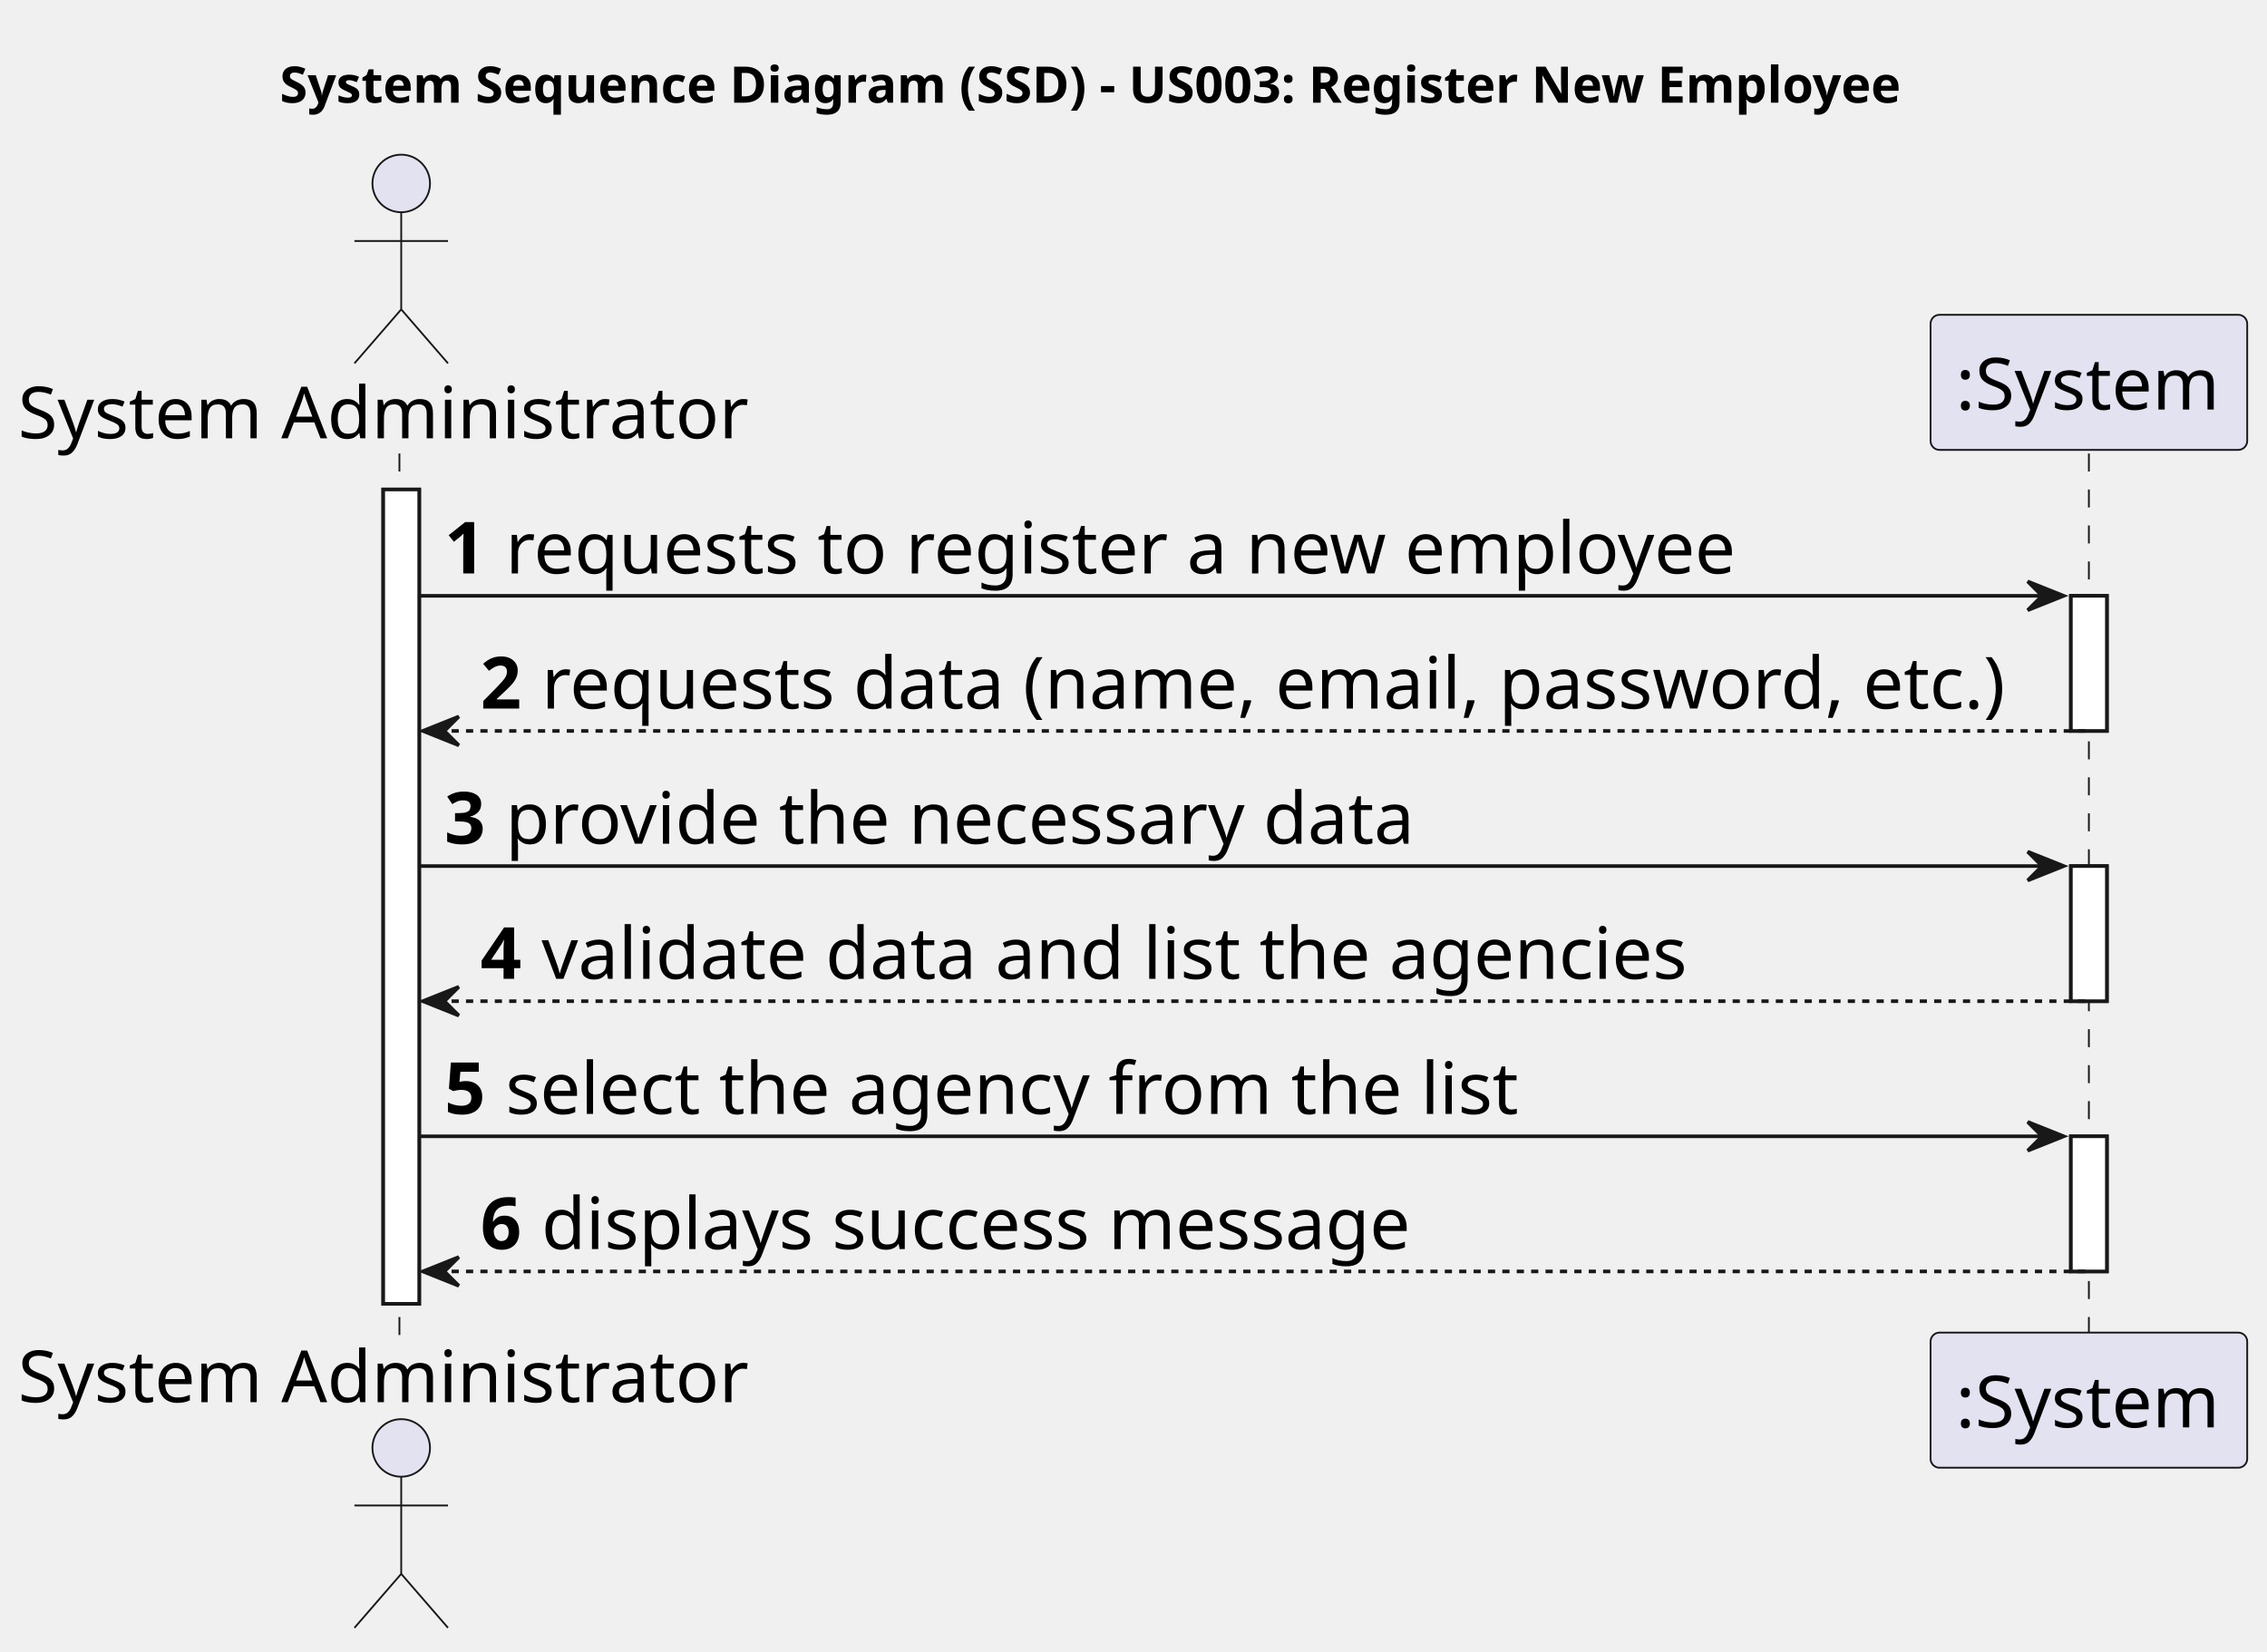
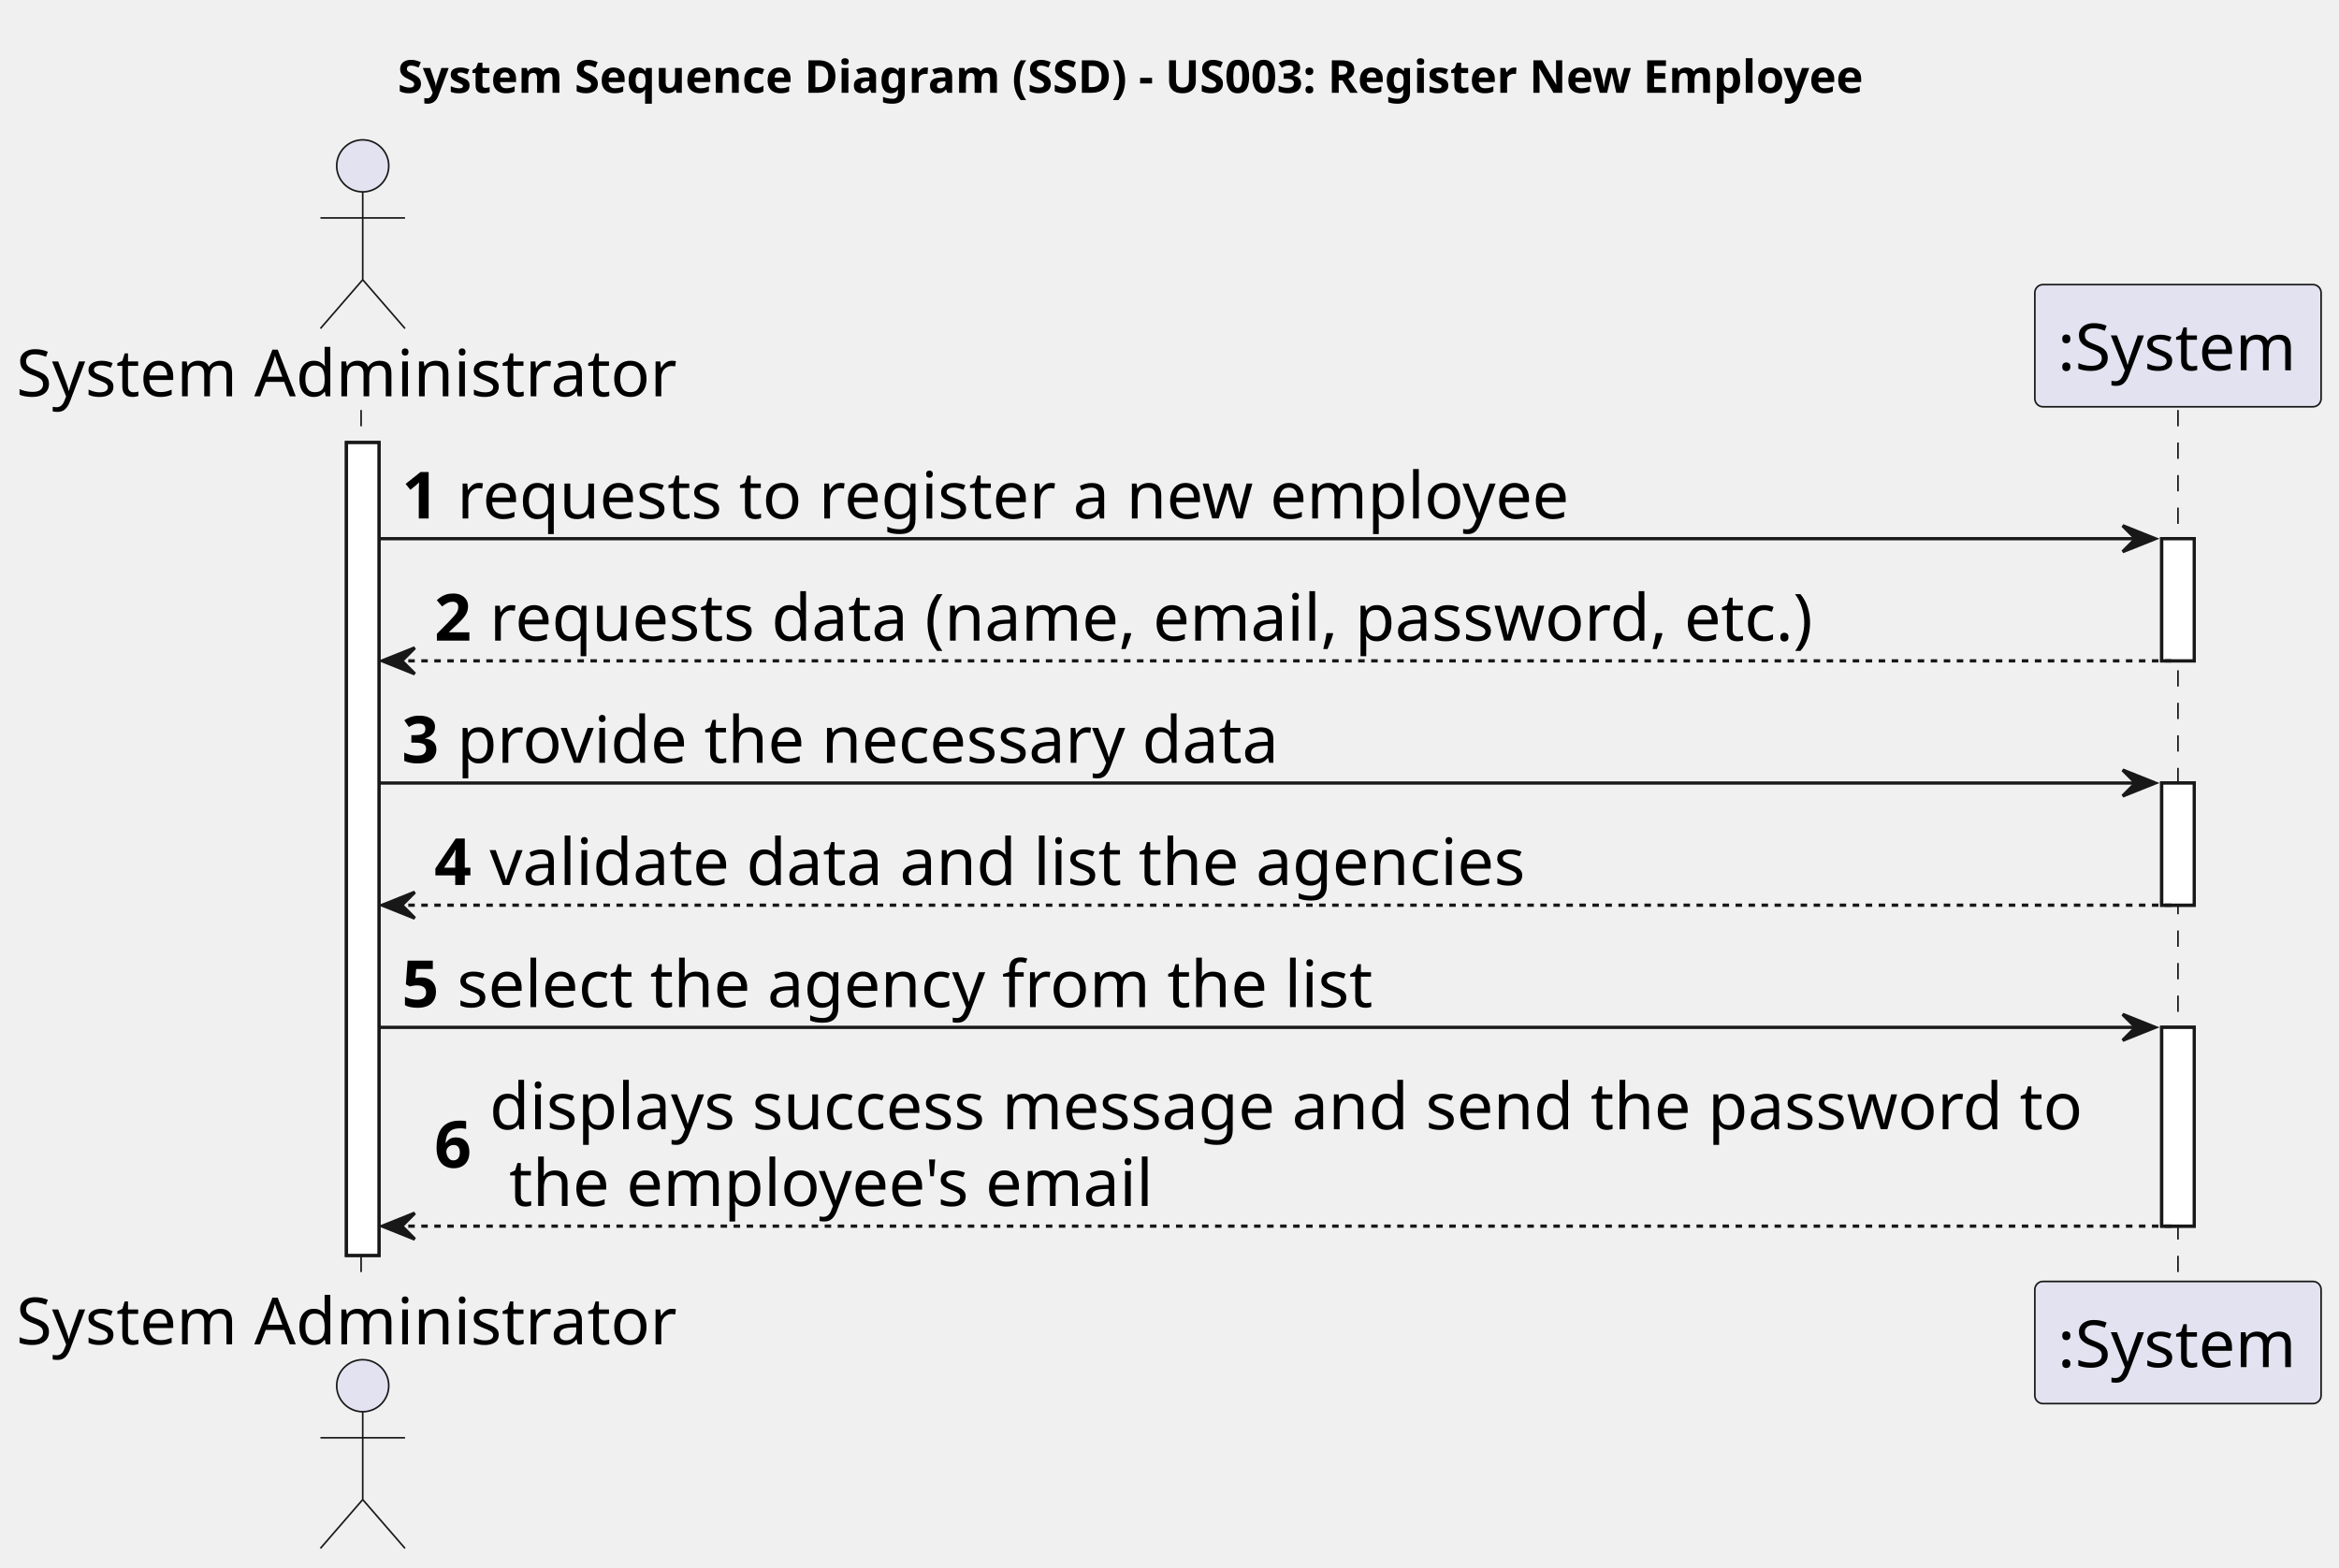
- <svg xmlns="http://www.w3.org/2000/svg" contentStyleType="text/css" height="459px" preserveAspectRatio="none" style="width:630px;height:459px;background:#FFFFFF;" version="1.1" viewBox="0 0 630 459" width="630px" zoomAndPan="magnify">
+ <svg xmlns="http://www.w3.org/2000/svg" contentStyleType="text/css" height="482px" preserveAspectRatio="none" style="width:719px;height:482px;background:#FFFFFF;" version="1.1" viewBox="0 0 719 482" width="719px" zoomAndPan="magnify">
  <defs />
  <g>
-     <text fill="#000000" font-family="sans-serif" font-size="14" font-weight="bold" lengthAdjust="spacing" textLength="473" x="77.75" y="28.535">System Sequence Diagram (SSD) - US003: Register New Employee</text>
-     <rect fill="#FFFFFF" height="226.328" style="stroke:#181818;stroke-width:1.0;" width="10" x="106.5" y="136.043" />
-     <rect fill="#FFFFFF" height="37.555" style="stroke:#181818;stroke-width:1.0;" width="10" x="575.5" y="165.598" />
-     <rect fill="#FFFFFF" height="37.555" style="stroke:#181818;stroke-width:1.0;" width="10" x="575.5" y="240.707" />
-     <rect fill="#FFFFFF" height="37.555" style="stroke:#181818;stroke-width:1.0;" width="10" x="575.5" y="315.816" />
-     <line style="stroke:#181818;stroke-width:0.5;stroke-dasharray:5.0,5.0;" x1="111" x2="111" y1="126.043" y2="371.371" />
-     <line style="stroke:#181818;stroke-width:0.5;stroke-dasharray:5.0,5.0;" x1="580.5" x2="580.5" y1="126.043" y2="371.371" />
+     <text fill="#000000" font-family="sans-serif" font-size="14" font-weight="bold" lengthAdjust="spacing" textLength="473" x="122.25" y="28.535">System Sequence Diagram (SSD) - US003: Register New Employee</text>
+     <rect fill="#FFFFFF" height="249.883" style="stroke:#181818;stroke-width:1.0;" width="10" x="106.5" y="136.043" />
+     <rect fill="#FFFFFF" height="37.555" style="stroke:#181818;stroke-width:1.0;" width="10" x="664.5" y="165.598" />
+     <rect fill="#FFFFFF" height="37.555" style="stroke:#181818;stroke-width:1.0;" width="10" x="664.5" y="240.707" />
+     <rect fill="#FFFFFF" height="61.109" style="stroke:#181818;stroke-width:1.0;" width="10" x="664.5" y="315.816" />
+     <line style="stroke:#181818;stroke-width:0.5;stroke-dasharray:5.0,5.0;" x1="111" x2="111" y1="126.043" y2="394.926" />
+     <line style="stroke:#181818;stroke-width:0.5;stroke-dasharray:5.0,5.0;" x1="669.5" x2="669.5" y1="126.043" y2="394.926" />
    <text fill="#000000" font-family="sans-serif" font-size="20" lengthAdjust="spacing" textLength="207" x="5" y="121.824">System Administrator</text>
    <ellipse cx="111.5" cy="50.988" fill="#E2E2F0" rx="8" ry="8" style="stroke:#181818;stroke-width:0.5;" />
    <path d="M111.5,58.988 L111.5,85.988 M98.5,66.988 L124.5,66.988 M111.5,85.988 L98.5,100.988 M111.5,85.988 L124.5,100.988 " fill="none" style="stroke:#181818;stroke-width:0.5;" />
-     <text fill="#000000" font-family="sans-serif" font-size="20" lengthAdjust="spacing" textLength="207" x="5" y="389.707">System Administrator</text>
-     <ellipse cx="111.5" cy="402.426" fill="#E2E2F0" rx="8" ry="8" style="stroke:#181818;stroke-width:0.5;" />
-     <path d="M111.5,410.426 L111.5,437.426 M98.5,418.426 L124.5,418.426 M111.5,437.426 L98.5,452.426 M111.5,437.426 L124.5,452.426 " fill="none" style="stroke:#181818;stroke-width:0.5;" />
-     <rect fill="#E2E2F0" height="37.555" rx="2.5" ry="2.5" style="stroke:#181818;stroke-width:0.5;" width="88" x="536.5" y="87.488" />
-     <text fill="#000000" font-family="sans-serif" font-size="20" lengthAdjust="spacing" textLength="74" x="543.5" y="113.824">:System</text>
-     <rect fill="#E2E2F0" height="37.555" rx="2.5" ry="2.5" style="stroke:#181818;stroke-width:0.5;" width="88" x="536.5" y="370.371" />
-     <text fill="#000000" font-family="sans-serif" font-size="20" lengthAdjust="spacing" textLength="74" x="543.5" y="396.707">:System</text>
-     <rect fill="#FFFFFF" height="226.328" style="stroke:#181818;stroke-width:1.0;" width="10" x="106.5" y="136.043" />
-     <rect fill="#FFFFFF" height="37.555" style="stroke:#181818;stroke-width:1.0;" width="10" x="575.5" y="165.598" />
-     <rect fill="#FFFFFF" height="37.555" style="stroke:#181818;stroke-width:1.0;" width="10" x="575.5" y="240.707" />
-     <rect fill="#FFFFFF" height="37.555" style="stroke:#181818;stroke-width:1.0;" width="10" x="575.5" y="315.816" />
-     <polygon fill="#181818" points="563.5,161.598,573.5,165.598,563.5,169.598,567.5,165.598" style="stroke:#181818;stroke-width:1.0;" />
-     <line style="stroke:#181818;stroke-width:1.0;" x1="116.5" x2="569.5" y1="165.598" y2="165.598" />
+     <text fill="#000000" font-family="sans-serif" font-size="20" lengthAdjust="spacing" textLength="207" x="5" y="413.262">System Administrator</text>
+     <ellipse cx="111.5" cy="425.981" fill="#E2E2F0" rx="8" ry="8" style="stroke:#181818;stroke-width:0.5;" />
+     <path d="M111.5,433.981 L111.5,460.981 M98.5,441.981 L124.5,441.981 M111.5,460.981 L98.5,475.981 M111.5,460.981 L124.5,475.981 " fill="none" style="stroke:#181818;stroke-width:0.5;" />
+     <rect fill="#E2E2F0" height="37.555" rx="2.5" ry="2.5" style="stroke:#181818;stroke-width:0.5;" width="88" x="625.5" y="87.488" />
+     <text fill="#000000" font-family="sans-serif" font-size="20" lengthAdjust="spacing" textLength="74" x="632.5" y="113.824">:System</text>
+     <rect fill="#E2E2F0" height="37.555" rx="2.5" ry="2.5" style="stroke:#181818;stroke-width:0.5;" width="88" x="625.5" y="393.926" />
+     <text fill="#000000" font-family="sans-serif" font-size="20" lengthAdjust="spacing" textLength="74" x="632.5" y="420.262">:System</text>
+     <rect fill="#FFFFFF" height="249.883" style="stroke:#181818;stroke-width:1.0;" width="10" x="106.5" y="136.043" />
+     <rect fill="#FFFFFF" height="37.555" style="stroke:#181818;stroke-width:1.0;" width="10" x="664.5" y="165.598" />
+     <rect fill="#FFFFFF" height="37.555" style="stroke:#181818;stroke-width:1.0;" width="10" x="664.5" y="240.707" />
+     <rect fill="#FFFFFF" height="61.109" style="stroke:#181818;stroke-width:1.0;" width="10" x="664.5" y="315.816" />
+     <polygon fill="#181818" points="652.5,161.598,662.5,165.598,652.5,169.598,656.5,165.598" style="stroke:#181818;stroke-width:1.0;" />
+     <line style="stroke:#181818;stroke-width:1.0;" x1="116.5" x2="658.5" y1="165.598" y2="165.598" />
    <text fill="#000000" font-family="sans-serif" font-size="20" font-weight="bold" lengthAdjust="spacing" textLength="13" x="123.5" y="159.379">1</text>
    <text fill="#000000" font-family="sans-serif" font-size="20" lengthAdjust="spacing" textLength="346" x="140.5" y="159.379">requests to register a new employee</text>
    <polygon fill="#181818" points="127.5,199.152,117.5,203.152,127.5,207.152,123.5,203.152" style="stroke:#181818;stroke-width:1.0;" />
-     <line style="stroke:#181818;stroke-width:1.0;stroke-dasharray:2.0,2.0;" x1="121.5" x2="579.5" y1="203.152" y2="203.152" />
+     <line style="stroke:#181818;stroke-width:1.0;stroke-dasharray:2.0,2.0;" x1="121.5" x2="668.5" y1="203.152" y2="203.152" />
    <text fill="#000000" font-family="sans-serif" font-size="20" font-weight="bold" lengthAdjust="spacing" textLength="13" x="133.5" y="196.934">2</text>
    <text fill="#000000" font-family="sans-serif" font-size="20" lengthAdjust="spacing" textLength="418" x="150.5" y="196.934">requests data (name, email, password, etc.)</text>
-     <polygon fill="#181818" points="563.5,236.707,573.5,240.707,563.5,244.707,567.5,240.707" style="stroke:#181818;stroke-width:1.0;" />
-     <line style="stroke:#181818;stroke-width:1.0;" x1="116.5" x2="569.5" y1="240.707" y2="240.707" />
+     <polygon fill="#181818" points="652.5,236.707,662.5,240.707,652.5,244.707,656.5,240.707" style="stroke:#181818;stroke-width:1.0;" />
+     <line style="stroke:#181818;stroke-width:1.0;" x1="116.5" x2="658.5" y1="240.707" y2="240.707" />
    <text fill="#000000" font-family="sans-serif" font-size="20" font-weight="bold" lengthAdjust="spacing" textLength="13" x="123.5" y="234.488">3</text>
    <text fill="#000000" font-family="sans-serif" font-size="20" lengthAdjust="spacing" textLength="256" x="140.5" y="234.488">provide the necessary data</text>
    <polygon fill="#181818" points="127.5,274.262,117.5,278.262,127.5,282.262,123.5,278.262" style="stroke:#181818;stroke-width:1.0;" />
-     <line style="stroke:#181818;stroke-width:1.0;stroke-dasharray:2.0,2.0;" x1="121.5" x2="579.5" y1="278.262" y2="278.262" />
+     <line style="stroke:#181818;stroke-width:1.0;stroke-dasharray:2.0,2.0;" x1="121.5" x2="668.5" y1="278.262" y2="278.262" />
    <text fill="#000000" font-family="sans-serif" font-size="20" font-weight="bold" lengthAdjust="spacing" textLength="13" x="133.5" y="272.043">4</text>
    <text fill="#000000" font-family="sans-serif" font-size="20" lengthAdjust="spacing" textLength="325" x="150.5" y="272.043">validate data and list the agencies</text>
-     <polygon fill="#181818" points="563.5,311.816,573.5,315.816,563.5,319.816,567.5,315.816" style="stroke:#181818;stroke-width:1.0;" />
-     <line style="stroke:#181818;stroke-width:1.0;" x1="116.5" x2="569.5" y1="315.816" y2="315.816" />
+     <polygon fill="#181818" points="652.5,311.816,662.5,315.816,652.5,319.816,656.5,315.816" style="stroke:#181818;stroke-width:1.0;" />
+     <line style="stroke:#181818;stroke-width:1.0;" x1="116.5" x2="658.5" y1="315.816" y2="315.816" />
    <text fill="#000000" font-family="sans-serif" font-size="20" font-weight="bold" lengthAdjust="spacing" textLength="13" x="123.5" y="309.598">5</text>
    <text fill="#000000" font-family="sans-serif" font-size="20" lengthAdjust="spacing" textLength="286" x="140.5" y="309.598">select the agency from the list</text>
-     <polygon fill="#181818" points="127.5,349.371,117.5,353.371,127.5,357.371,123.5,353.371" style="stroke:#181818;stroke-width:1.0;" />
-     <line style="stroke:#181818;stroke-width:1.0;stroke-dasharray:2.0,2.0;" x1="121.5" x2="579.5" y1="353.371" y2="353.371" />
-     <text fill="#000000" font-family="sans-serif" font-size="20" font-weight="bold" lengthAdjust="spacing" textLength="13" x="133.5" y="347.152">6</text>
-     <text fill="#000000" font-family="sans-serif" font-size="20" lengthAdjust="spacing" textLength="248" x="150.5" y="347.152">displays success message</text>
+     <polygon fill="#181818" points="127.5,372.926,117.5,376.926,127.5,380.926,123.5,376.926" style="stroke:#181818;stroke-width:1.0;" />
+     <line style="stroke:#181818;stroke-width:1.0;stroke-dasharray:2.0,2.0;" x1="121.5" x2="668.5" y1="376.926" y2="376.926" />
+     <text fill="#000000" font-family="sans-serif" font-size="20" font-weight="bold" lengthAdjust="spacing" textLength="13" x="133.5" y="358.93">6</text>
+     <text fill="#000000" font-family="sans-serif" font-size="20" lengthAdjust="spacing" textLength="501" x="150.5" y="347.152">displays success message and send the password to</text>
+     <text fill="#000000" font-family="sans-serif" font-size="20" lengthAdjust="spacing" textLength="203" x="156.5" y="370.707">the employee's email</text>
  </g>
</svg>
